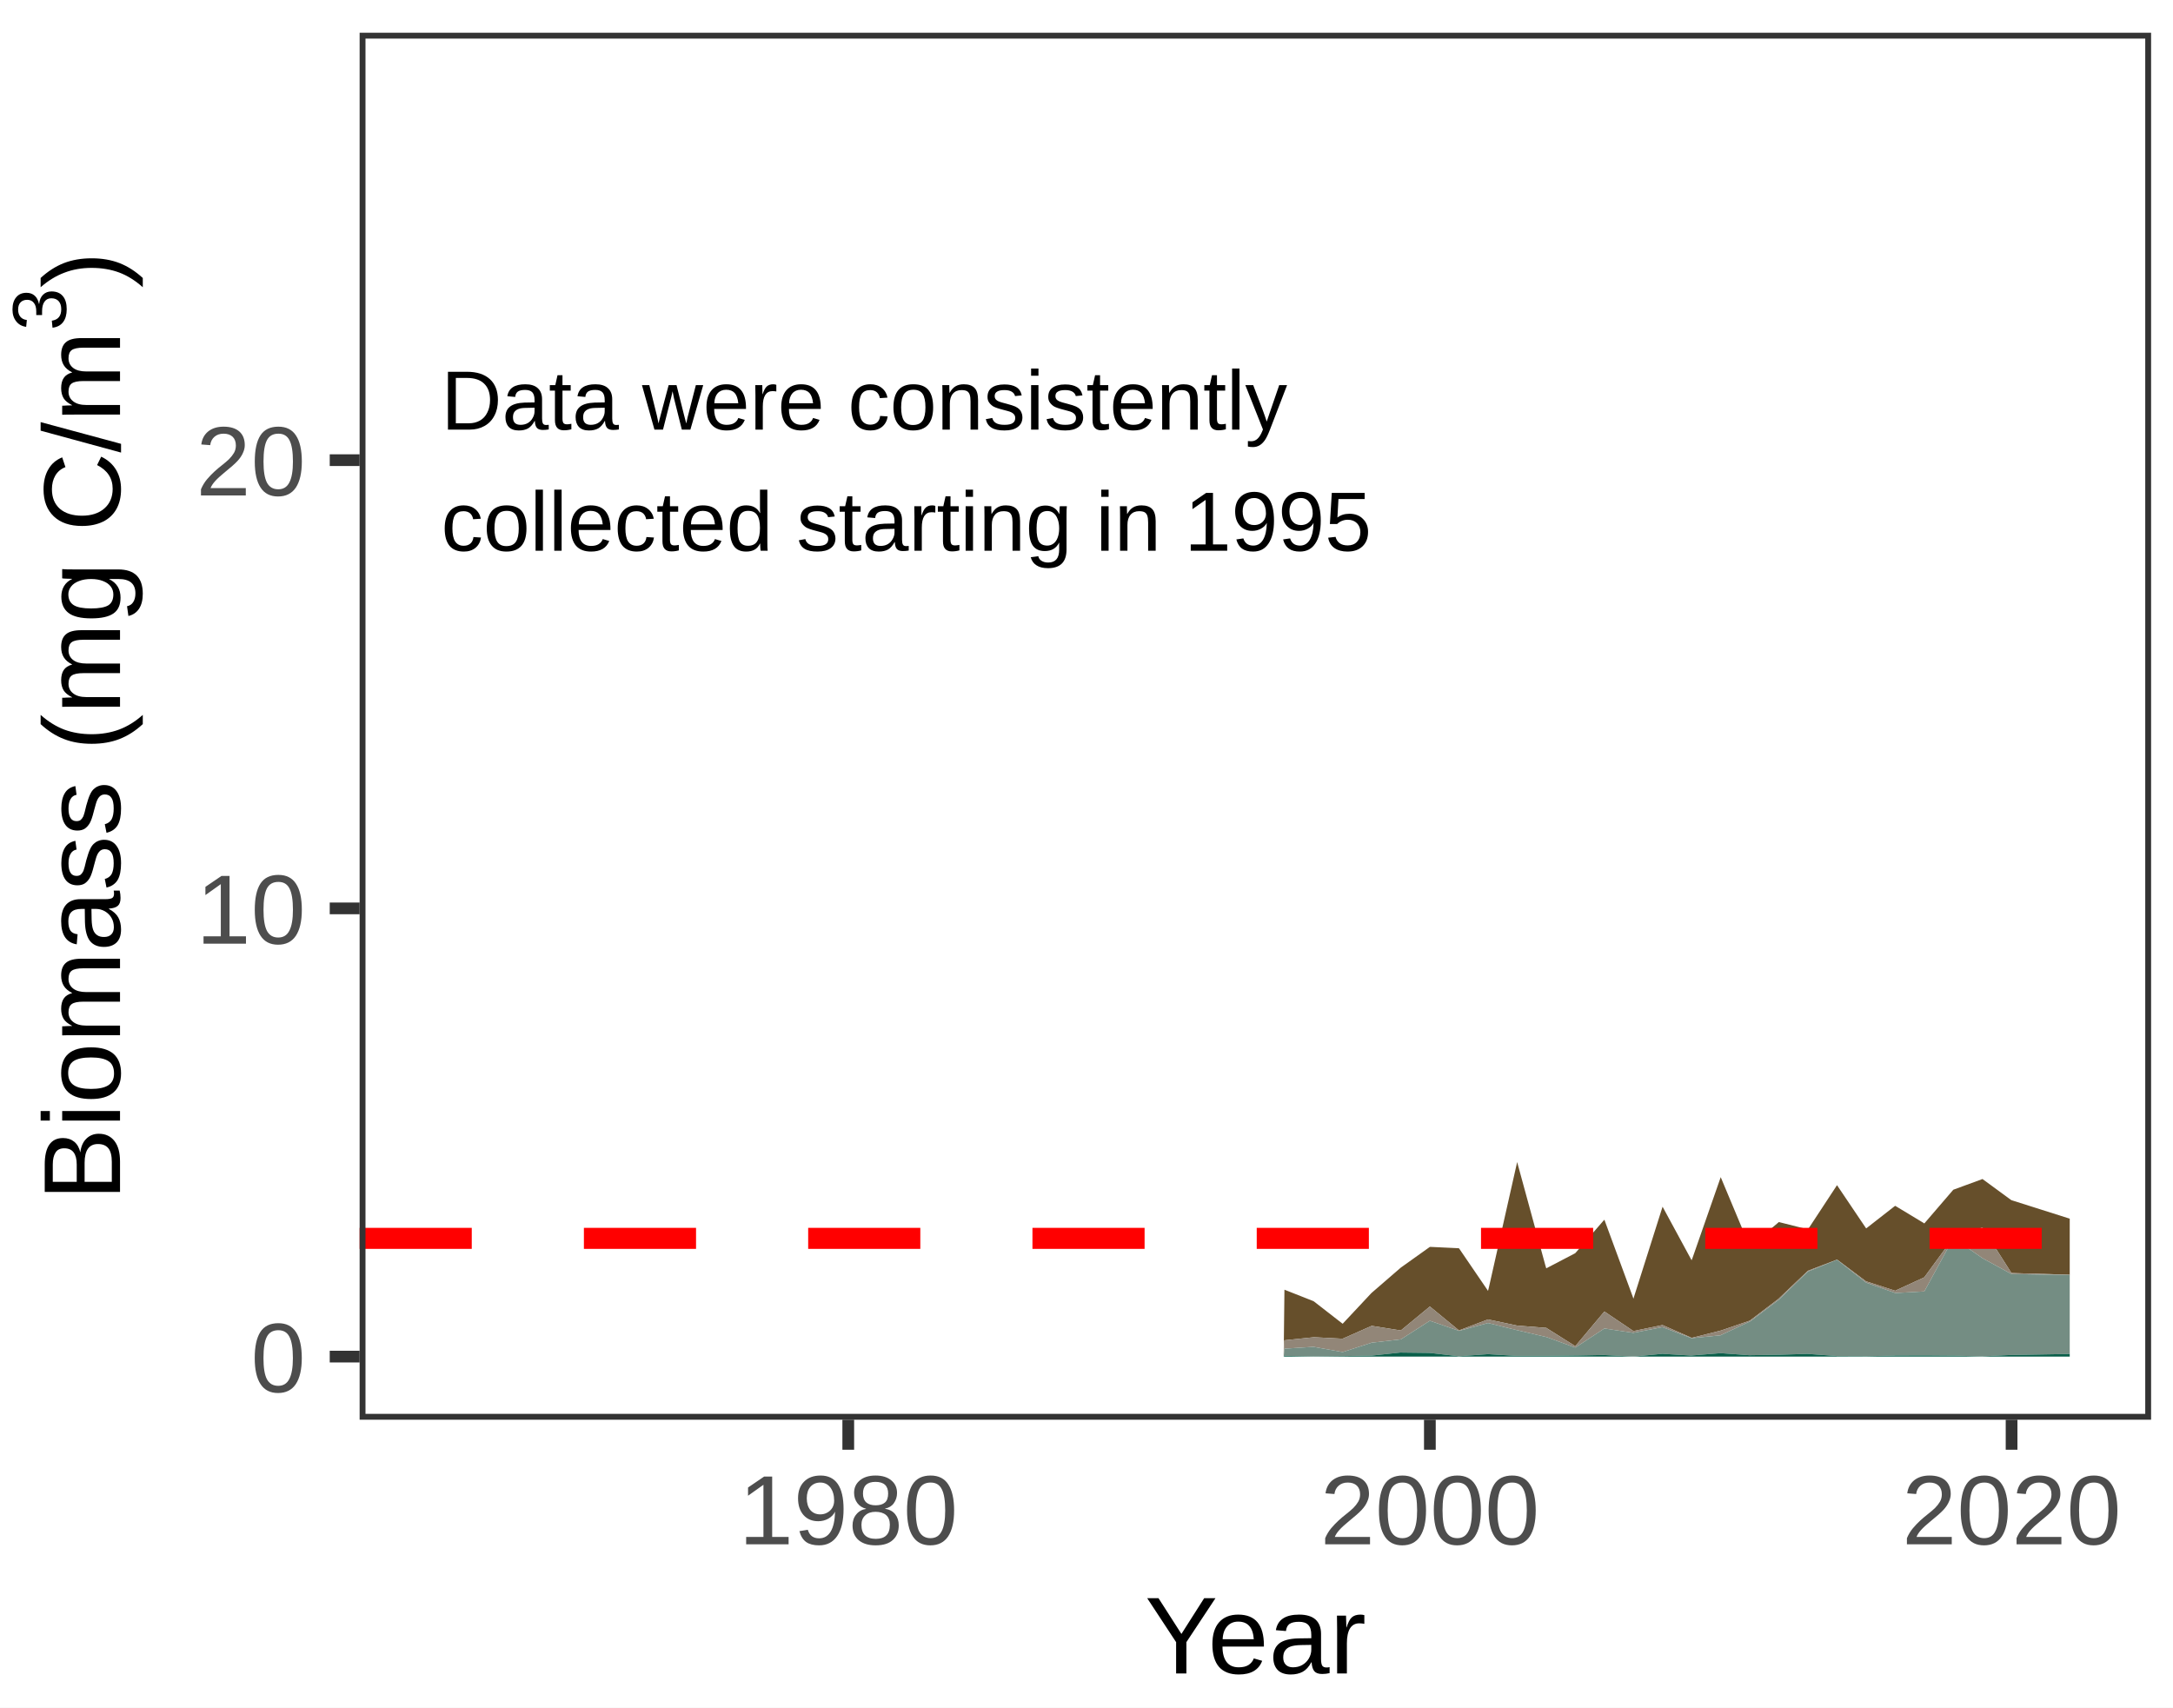
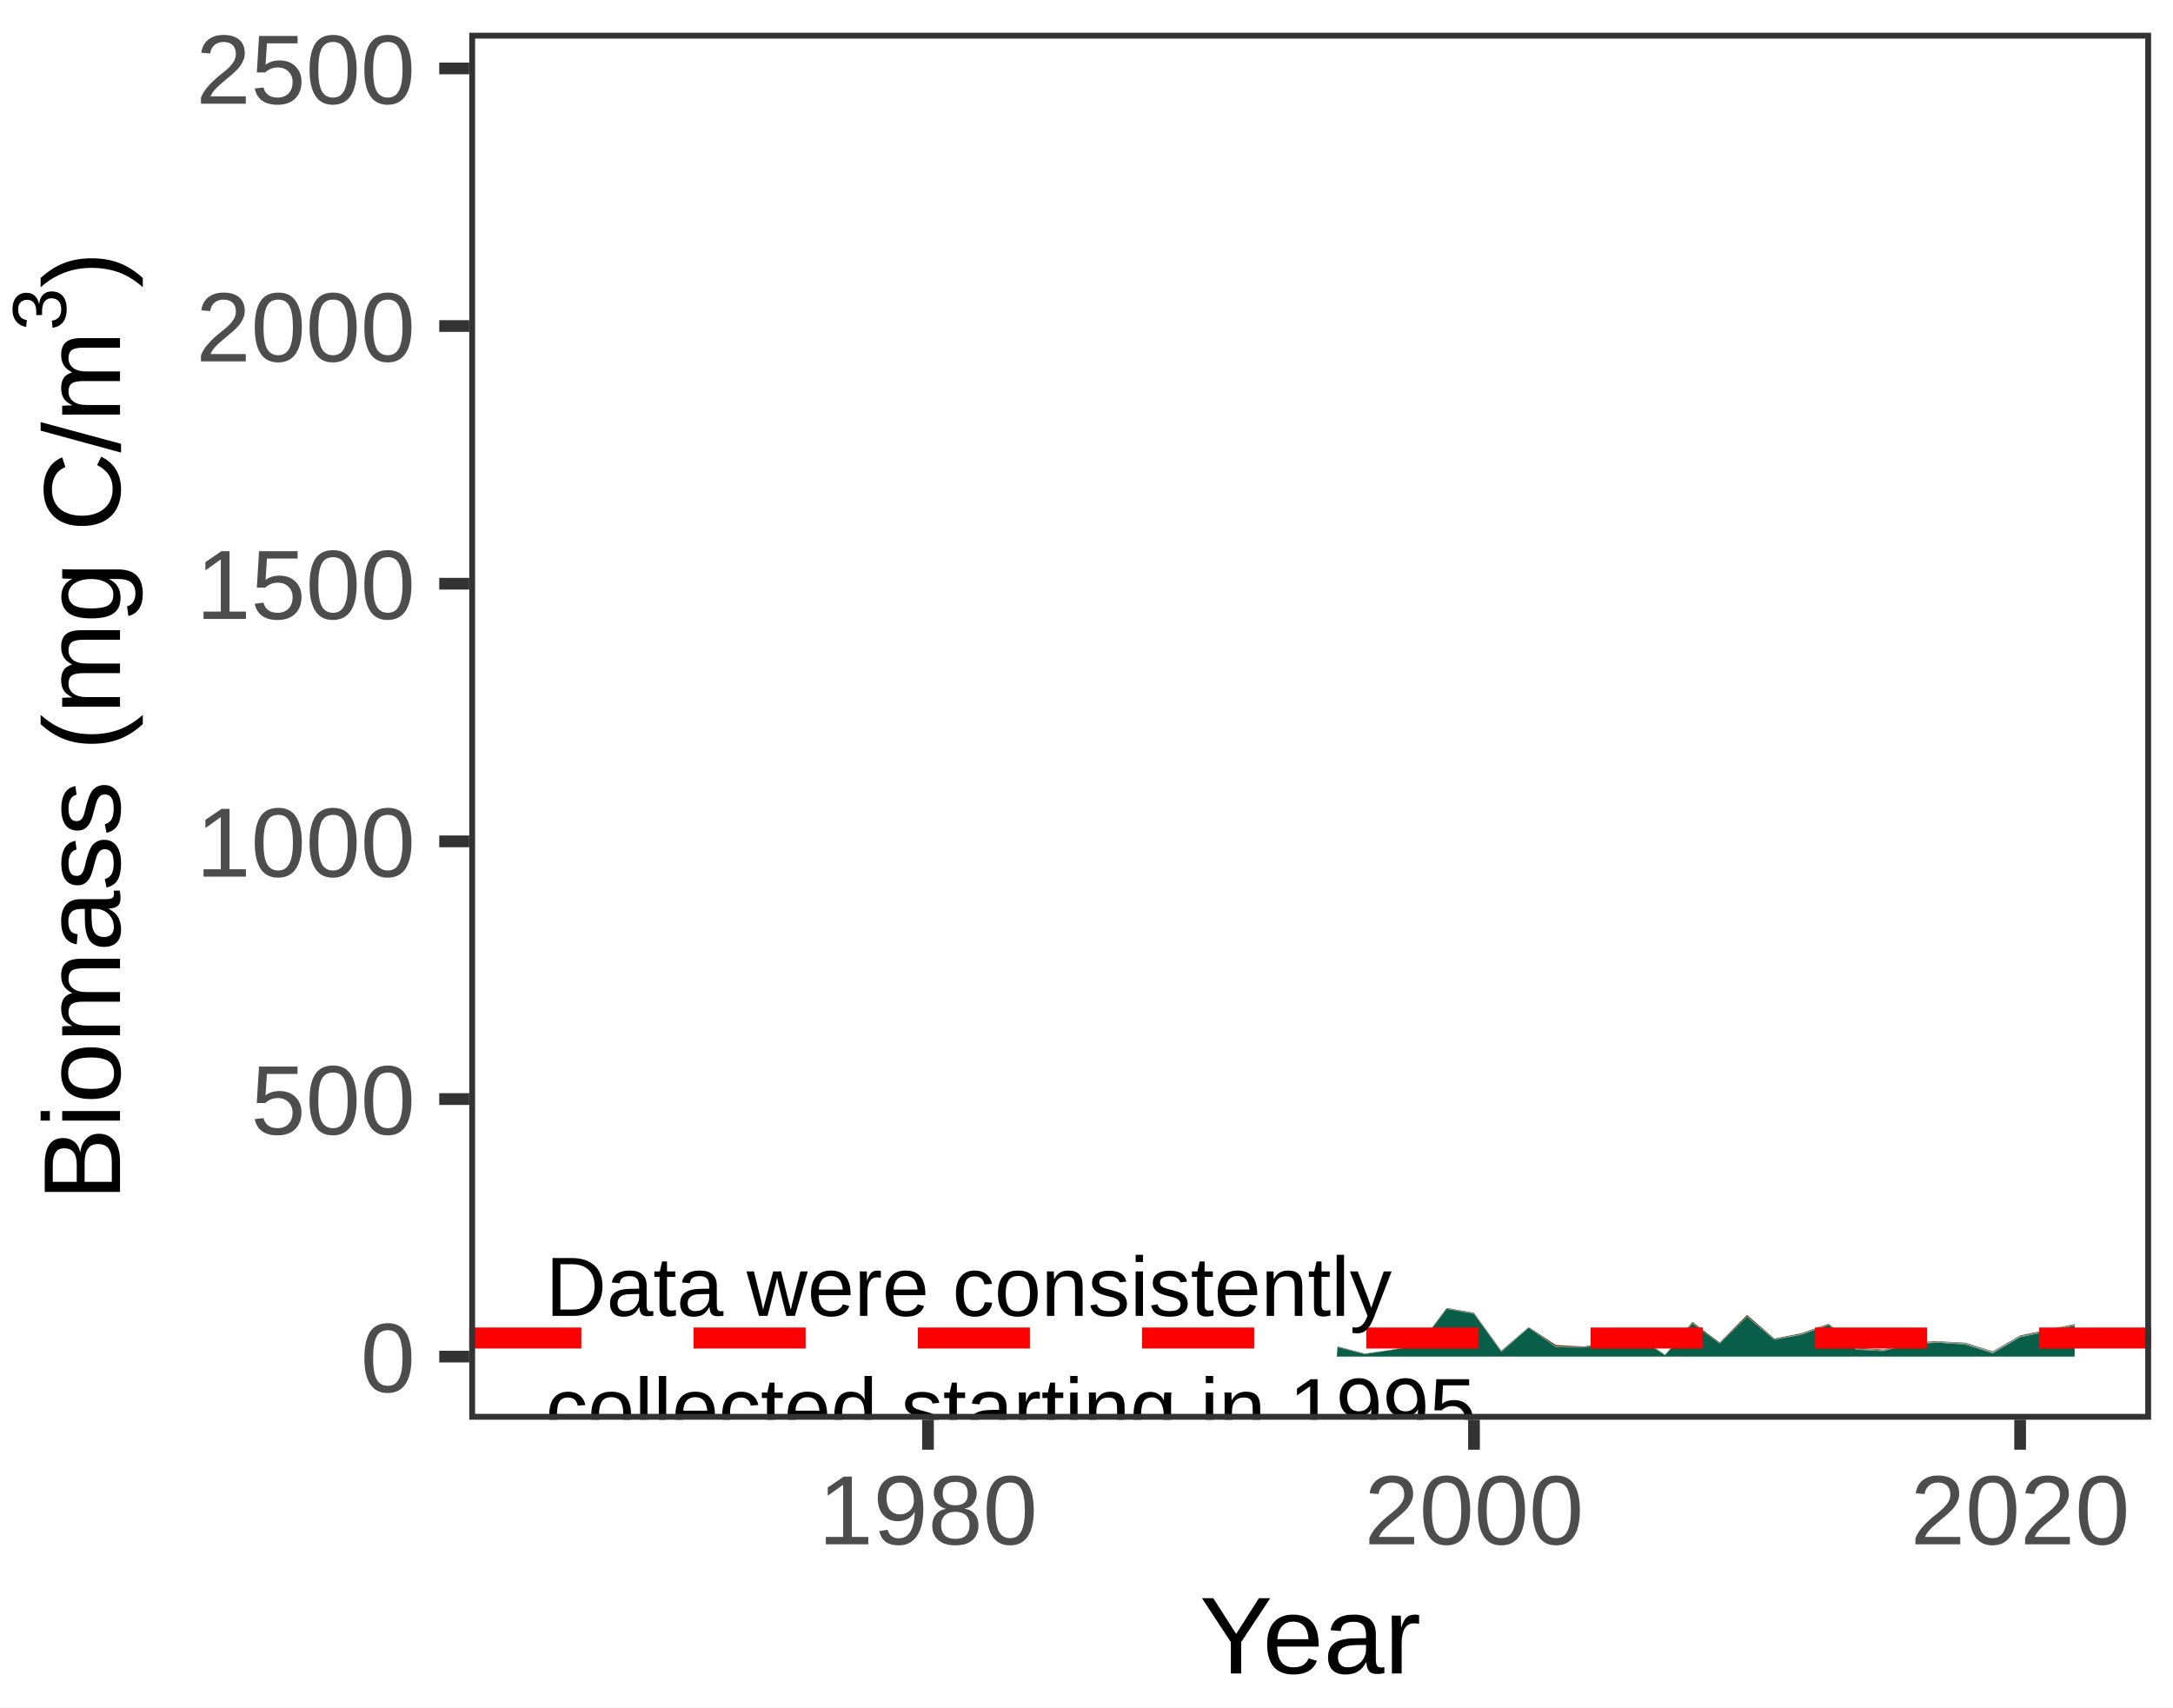
<svg xmlns="http://www.w3.org/2000/svg" class="svglite" width="198.43pt" height="155.91pt" viewBox="0 0 198.43 155.91">
  <defs>
    <style type="text/css">
    .svglite line, .svglite polyline, .svglite polygon, .svglite path, .svglite rect, .svglite circle {
      fill: none;
      stroke: #000000;
      stroke-linecap: round;
      stroke-linejoin: round;
      stroke-miterlimit: 10.00;
    }
    .svglite text {
      white-space: pre;
    }
  </style>
  </defs>
  <rect width="100%" height="100%" style="stroke: none; fill: #FFFFFF;" />
  <defs>
    <clipPath id="cpMC4wMHwxOTguNDN8MC4wMHwxNTUuOTE=">
      <rect x="0.00" y="0.00" width="198.43" height="155.91" />
    </clipPath>
  </defs>
  <g clip-path="url(#cpMC4wMHwxOTguNDN8MC4wMHwxNTUuOTE=)">
    <rect x="0.00" y="0.00" width="198.43" height="155.91" style="stroke-width: 1.07; stroke: #FFFFFF; fill: #FFFFFF;" />
  </g>
  <defs>
-     <clipPath id="cpMzIuODR8MTk2LjQzfDIuOTl8MTI5LjY0">
-       <rect x="32.84" y="2.99" width="163.59" height="126.65" />
+     <clipPath id="cpNDIuODV8MTk2LjQzfDIuOTl8MTI5LjY0">
+       <rect x="42.85" y="2.99" width="153.58" height="126.65" />
    </clipPath>
  </defs>
-   <g clip-path="url(#cpMzIuODR8MTk2LjQzfDIuOTl8MTI5LjY0)">
-     <rect x="32.84" y="2.99" width="163.59" height="126.65" style="stroke-width: 1.07; stroke: none; fill: #FFFFFF;" />
-     <polygon points="117.29,117.77 117.37,117.80 119.88,118.79 119.95,118.82 120.02,118.87 122.53,120.82 122.61,120.88 122.68,120.80 125.19,118.12 125.26,118.05 125.33,117.99 127.85,115.81 127.92,115.75 127.99,115.70 130.50,113.91 130.57,113.86 130.64,113.86 133.16,113.98 133.23,113.99 133.30,114.09 135.81,117.77 135.88,117.88 135.96,117.56 138.47,106.43 138.54,106.11 138.61,106.37 141.12,115.56 141.20,115.82 141.27,115.78 143.78,114.47 143.85,114.43 143.92,114.35 146.43,111.46 146.51,111.38 146.58,111.58 149.09,118.39 149.16,118.59 149.23,118.36 151.75,110.41 151.82,110.19 151.89,110.32 154.40,114.95 154.47,115.08 154.55,114.88 157.06,107.69 157.13,107.49 157.20,107.66 159.71,113.66 159.78,113.83 159.86,113.77 162.37,111.65 162.44,111.59 162.51,111.61 165.02,112.24 165.10,112.26 165.17,112.15 167.68,108.33 167.75,108.22 167.82,108.33 170.34,112.07 170.41,112.17 170.48,112.12 172.99,110.16 173.06,110.11 173.13,110.15 175.65,111.67 175.72,111.72 175.79,111.64 178.30,108.72 178.37,108.64 178.45,108.61 180.96,107.69 181.03,107.66 181.10,107.71 183.61,109.55 183.69,109.60 183.76,109.62 188.93,111.26 189.00,111.28 189.00,116.41 188.93,116.40 183.76,116.25 183.69,116.25 183.61,116.14 181.10,112.20 181.03,112.09 180.96,112.11 178.45,112.99 178.37,113.01 178.30,113.11 175.79,116.54 175.72,116.64 175.65,116.67 173.13,117.83 173.06,117.87 172.99,117.84 170.48,117.03 170.41,117.01 170.34,116.96 167.82,115.07 167.75,115.02 167.68,115.05 165.17,116.01 165.10,116.04 165.02,116.11 162.51,118.50 162.44,118.57 162.37,118.63 159.86,120.54 159.78,120.59 159.71,120.62 157.20,121.48 157.13,121.50 157.06,121.52 154.55,122.15 154.47,122.17 154.40,122.13 151.89,121.03 151.82,121.00 151.75,121.01 149.23,121.53 149.16,121.54 149.09,121.50 146.58,119.81 146.51,119.76 146.43,119.85 143.92,122.84 143.85,122.92 143.78,122.88 141.27,121.30 141.20,121.25 141.12,121.25 138.61,121.05 138.54,121.05 138.47,121.03 135.96,120.50 135.88,120.48 135.81,120.51 133.30,121.46 133.23,121.49 133.16,121.43 130.64,119.36 130.57,119.30 130.50,119.36 127.99,121.43 127.92,121.49 127.85,121.48 125.33,121.08 125.26,121.07 125.19,121.10 122.68,122.21 122.61,122.24 122.53,122.24 120.02,122.11 119.95,122.11 119.88,122.12 117.37,122.38 117.29,122.39 117.22,123.88 " style="stroke-width: 0.00; stroke: none; stroke-linecap: butt; fill: #664F2B;" />
-     <polyline points="117.29,117.77 117.37,117.80 119.88,118.79 119.95,118.82 120.02,118.87 122.53,120.82 122.61,120.88 122.68,120.80 125.19,118.12 125.26,118.05 125.33,117.99 127.85,115.81 127.92,115.75 127.99,115.70 130.50,113.91 130.57,113.86 130.64,113.86 133.16,113.98 133.23,113.99 133.30,114.09 135.81,117.77 135.88,117.88 135.96,117.56 138.47,106.43 138.54,106.11 138.61,106.37 141.12,115.56 141.20,115.82 141.27,115.78 143.78,114.47 143.85,114.43 143.92,114.35 146.43,111.46 146.51,111.38 146.58,111.58 149.09,118.39 149.16,118.59 149.23,118.36 151.75,110.41 151.82,110.19 151.89,110.32 154.40,114.95 154.47,115.08 154.55,114.88 157.06,107.69 157.13,107.49 157.20,107.66 159.71,113.66 159.78,113.83 159.86,113.77 162.37,111.65 162.44,111.59 162.51,111.61 165.02,112.24 165.10,112.26 165.17,112.15 167.68,108.33 167.75,108.22 167.82,108.33 170.34,112.07 170.41,112.17 170.48,112.12 172.99,110.16 173.06,110.11 173.13,110.15 175.65,111.67 175.72,111.72 175.79,111.64 178.30,108.72 178.37,108.64 178.45,108.61 180.96,107.69 181.03,107.66 181.10,107.71 183.61,109.55 183.69,109.60 183.76,109.62 188.93,111.26 189.00,111.28 " style="stroke-width: 1.07; stroke: none; stroke-linecap: butt;" />
-     <polygon points="117.29,122.39 117.37,122.38 119.88,122.12 119.95,122.11 120.02,122.11 122.53,122.24 122.61,122.24 122.68,122.21 125.19,121.10 125.26,121.07 125.33,121.08 127.85,121.48 127.92,121.49 127.99,121.43 130.50,119.36 130.57,119.30 130.64,119.36 133.16,121.43 133.23,121.49 133.30,121.46 135.81,120.51 135.88,120.48 135.96,120.50 138.47,121.03 138.54,121.05 138.61,121.05 141.12,121.25 141.20,121.25 141.27,121.30 143.78,122.88 143.85,122.92 143.92,122.84 146.43,119.85 146.51,119.76 146.58,119.81 149.09,121.50 149.16,121.54 149.23,121.53 151.75,121.01 151.82,121.00 151.89,121.03 154.40,122.13 154.47,122.17 154.55,122.15 157.06,121.52 157.13,121.50 157.20,121.48 159.71,120.62 159.78,120.59 159.86,120.54 162.37,118.63 162.44,118.57 162.51,118.50 165.02,116.11 165.10,116.04 165.17,116.01 167.68,115.05 167.75,115.02 167.82,115.07 170.34,116.96 170.41,117.01 170.48,117.03 172.99,117.84 173.06,117.87 173.13,117.83 175.65,116.67 175.72,116.64 175.79,116.54 178.30,113.11 178.37,113.01 178.45,112.99 180.96,112.11 181.03,112.09 181.10,112.20 183.61,116.14 183.69,116.25 183.76,116.25 188.93,116.40 189.00,116.41 189.00,116.42 188.93,116.42 183.76,116.34 183.69,116.34 183.61,116.30 181.10,114.93 181.03,114.89 180.96,114.84 178.45,113.10 178.37,113.06 178.30,113.19 175.79,117.80 175.72,117.93 175.65,117.93 173.13,118.07 173.06,118.07 172.99,118.04 170.48,117.15 170.41,117.12 170.34,117.07 167.82,115.09 167.75,115.03 167.68,115.06 165.17,116.08 165.10,116.11 165.02,116.18 162.51,118.61 162.44,118.68 162.37,118.73 159.86,120.63 159.78,120.68 159.71,120.71 157.20,121.89 157.13,121.93 157.06,121.94 154.55,122.19 154.47,122.20 154.40,122.17 151.89,121.22 151.82,121.19 151.75,121.20 149.23,121.69 149.16,121.71 149.09,121.70 146.58,121.32 146.51,121.31 146.43,121.36 143.92,123.01 143.85,123.05 143.78,123.03 141.27,122.11 141.20,122.09 141.12,122.07 138.61,121.48 138.54,121.46 138.47,121.45 135.96,120.83 135.88,120.81 135.81,120.83 133.30,121.51 133.23,121.53 133.16,121.50 130.64,120.63 130.57,120.61 130.50,120.65 127.99,122.26 127.92,122.30 127.85,122.31 125.33,122.60 125.26,122.60 125.19,122.63 122.68,123.44 122.61,123.46 122.53,123.45 120.02,123.00 119.95,122.98 119.88,122.99 117.37,123.15 117.29,123.16 117.22,123.88 " style="stroke-width: 0.00; stroke: none; stroke-linecap: butt; fill: #928678;" />
-     <polyline points="117.29,122.39 117.37,122.38 119.88,122.12 119.95,122.11 120.02,122.11 122.53,122.24 122.61,122.24 122.68,122.21 125.19,121.10 125.26,121.07 125.33,121.08 127.85,121.48 127.92,121.49 127.99,121.43 130.50,119.36 130.57,119.30 130.64,119.36 133.16,121.43 133.23,121.49 133.30,121.46 135.81,120.51 135.88,120.48 135.96,120.50 138.47,121.03 138.54,121.05 138.61,121.05 141.12,121.25 141.20,121.25 141.27,121.30 143.78,122.88 143.85,122.92 143.92,122.84 146.43,119.85 146.51,119.76 146.58,119.81 149.09,121.50 149.16,121.54 149.23,121.53 151.75,121.01 151.82,121.00 151.89,121.03 154.40,122.13 154.47,122.17 154.55,122.15 157.06,121.52 157.13,121.50 157.20,121.48 159.71,120.62 159.78,120.59 159.86,120.54 162.37,118.63 162.44,118.57 162.51,118.50 165.02,116.11 165.10,116.04 165.17,116.01 167.68,115.05 167.75,115.02 167.82,115.07 170.34,116.96 170.41,117.01 170.48,117.03 172.99,117.84 173.06,117.87 173.13,117.83 175.65,116.67 175.72,116.64 175.79,116.54 178.30,113.11 178.37,113.01 178.45,112.99 180.96,112.11 181.03,112.09 181.10,112.20 183.61,116.14 183.69,116.25 183.76,116.25 188.93,116.40 189.00,116.41 " style="stroke-width: 1.07; stroke: none; stroke-linecap: butt;" />
-     <polygon points="117.29,123.16 117.37,123.15 119.88,122.99 119.95,122.98 120.02,123.00 122.53,123.45 122.61,123.46 122.68,123.44 125.19,122.63 125.26,122.60 125.33,122.60 127.85,122.31 127.92,122.30 127.99,122.26 130.50,120.65 130.57,120.61 130.64,120.63 133.16,121.50 133.23,121.53 133.30,121.51 135.81,120.83 135.88,120.81 135.96,120.83 138.47,121.45 138.54,121.46 138.61,121.48 141.12,122.07 141.20,122.09 141.27,122.11 143.78,123.03 143.85,123.05 143.92,123.01 146.43,121.36 146.51,121.31 146.58,121.32 149.09,121.70 149.16,121.71 149.23,121.69 151.75,121.20 151.82,121.19 151.89,121.22 154.40,122.17 154.47,122.20 154.55,122.19 157.06,121.94 157.13,121.93 157.20,121.89 159.71,120.71 159.78,120.68 159.86,120.63 162.37,118.73 162.44,118.68 162.51,118.61 165.02,116.18 165.10,116.11 165.17,116.08 167.68,115.06 167.75,115.03 167.82,115.09 170.34,117.07 170.41,117.12 170.48,117.15 172.99,118.04 173.06,118.07 173.13,118.07 175.65,117.93 175.72,117.93 175.79,117.80 178.30,113.19 178.37,113.06 178.45,113.10 180.96,114.84 181.03,114.89 181.10,114.93 183.61,116.30 183.69,116.34 183.76,116.34 188.93,116.42 189.00,116.42 189.00,123.64 188.93,123.64 183.76,123.73 183.69,123.73 183.61,123.73 181.10,123.85 181.03,123.86 180.96,123.86 178.45,123.79 178.37,123.79 178.30,123.79 175.79,123.77 175.72,123.77 175.65,123.77 173.13,123.78 173.06,123.78 172.99,123.79 170.48,123.84 170.41,123.84 170.34,123.84 167.82,123.83 167.75,123.83 167.68,123.82 165.17,123.64 165.10,123.63 165.02,123.63 162.51,123.71 162.44,123.71 162.37,123.71 159.86,123.75 159.78,123.75 159.71,123.75 157.20,123.57 157.13,123.57 157.06,123.57 154.55,123.77 154.47,123.78 154.40,123.78 151.89,123.63 151.82,123.62 151.75,123.63 149.23,123.87 149.16,123.87 149.09,123.87 146.58,123.74 146.51,123.73 146.43,123.73 143.92,123.78 143.85,123.78 143.78,123.78 141.27,123.81 141.20,123.81 141.12,123.81 138.61,123.81 138.54,123.81 138.47,123.81 135.96,123.66 135.88,123.65 135.81,123.66 133.30,123.84 133.23,123.85 133.16,123.84 130.64,123.55 130.57,123.55 130.50,123.54 127.99,123.51 127.92,123.51 127.85,123.51 125.33,123.78 125.26,123.79 125.19,123.79 122.68,123.83 122.61,123.83 122.53,123.83 120.02,123.86 119.95,123.86 119.88,123.86 117.37,123.81 117.29,123.81 117.22,123.88 " style="stroke-width: 0.00; stroke: none; stroke-linecap: butt; fill: #748D83;" />
-     <polyline points="117.29,123.16 117.37,123.15 119.88,122.99 119.95,122.98 120.02,123.00 122.53,123.45 122.61,123.46 122.68,123.44 125.19,122.63 125.26,122.60 125.33,122.60 127.85,122.31 127.92,122.30 127.99,122.26 130.50,120.65 130.57,120.61 130.64,120.63 133.16,121.50 133.23,121.53 133.30,121.51 135.81,120.83 135.88,120.81 135.96,120.83 138.47,121.45 138.54,121.46 138.61,121.48 141.12,122.07 141.20,122.09 141.27,122.11 143.78,123.03 143.85,123.05 143.92,123.01 146.43,121.36 146.51,121.31 146.58,121.32 149.09,121.70 149.16,121.71 149.23,121.69 151.75,121.20 151.82,121.19 151.89,121.22 154.40,122.17 154.47,122.20 154.55,122.19 157.06,121.94 157.13,121.93 157.20,121.89 159.71,120.71 159.78,120.68 159.86,120.63 162.37,118.73 162.44,118.68 162.51,118.61 165.02,116.18 165.10,116.11 165.17,116.08 167.68,115.06 167.75,115.03 167.82,115.09 170.34,117.07 170.41,117.12 170.48,117.15 172.99,118.04 173.06,118.07 173.13,118.07 175.65,117.93 175.72,117.93 175.79,117.80 178.30,113.19 178.37,113.06 178.45,113.10 180.96,114.84 181.03,114.89 181.10,114.93 183.61,116.30 183.69,116.34 183.76,116.34 188.93,116.42 189.00,116.42 " style="stroke-width: 1.07; stroke: none; stroke-linecap: butt;" />
-     <polygon points="117.29,123.81 117.37,123.81 119.88,123.86 119.95,123.86 120.02,123.86 122.53,123.83 122.61,123.83 122.68,123.83 125.19,123.79 125.26,123.79 125.33,123.78 127.85,123.51 127.92,123.51 127.99,123.51 130.50,123.54 130.57,123.55 130.64,123.55 133.16,123.84 133.23,123.85 133.30,123.84 135.81,123.66 135.88,123.65 135.96,123.66 138.47,123.81 138.54,123.81 138.61,123.81 141.12,123.81 141.20,123.81 141.27,123.81 143.78,123.78 143.85,123.78 143.92,123.78 146.43,123.73 146.51,123.73 146.58,123.74 149.09,123.87 149.16,123.87 149.23,123.87 151.75,123.63 151.82,123.62 151.89,123.63 154.40,123.78 154.47,123.78 154.55,123.77 157.06,123.57 157.13,123.57 157.20,123.57 159.71,123.75 159.78,123.75 159.86,123.75 162.37,123.71 162.44,123.71 162.51,123.71 165.02,123.63 165.10,123.63 165.17,123.64 167.68,123.82 167.75,123.83 167.82,123.83 170.34,123.84 170.41,123.84 170.48,123.84 172.99,123.79 173.06,123.78 173.13,123.78 175.65,123.77 175.72,123.77 175.79,123.77 178.30,123.79 178.37,123.79 178.45,123.79 180.96,123.86 181.03,123.86 181.10,123.85 183.61,123.73 183.69,123.73 183.76,123.73 188.93,123.64 189.00,123.64 189.00,123.88 188.93,123.88 183.76,123.88 183.69,123.88 183.61,123.88 181.10,123.88 181.03,123.88 180.96,123.88 178.45,123.88 178.37,123.88 178.30,123.88 175.79,123.88 175.72,123.88 175.65,123.88 173.13,123.88 173.06,123.88 172.99,123.88 170.48,123.88 170.41,123.88 170.34,123.88 167.82,123.88 167.75,123.88 167.68,123.88 165.17,123.88 165.10,123.88 165.02,123.88 162.51,123.88 162.44,123.88 162.37,123.88 159.86,123.88 159.78,123.88 159.71,123.88 157.20,123.88 157.13,123.88 157.06,123.88 154.55,123.88 154.47,123.88 154.40,123.88 151.89,123.88 151.82,123.88 151.75,123.88 149.23,123.88 149.16,123.88 149.09,123.88 146.58,123.88 146.51,123.88 146.43,123.88 143.92,123.88 143.85,123.88 143.78,123.88 141.27,123.88 141.20,123.88 141.12,123.88 138.61,123.88 138.54,123.88 138.47,123.88 135.96,123.88 135.88,123.88 135.81,123.88 133.30,123.88 133.23,123.88 133.16,123.88 130.64,123.88 130.57,123.88 130.50,123.88 127.99,123.88 127.92,123.88 127.85,123.88 125.33,123.88 125.26,123.88 125.19,123.88 122.68,123.88 122.61,123.88 122.53,123.88 120.02,123.88 119.95,123.88 119.88,123.88 117.37,123.88 117.29,123.88 117.22,123.88 " style="stroke-width: 0.00; stroke: none; stroke-linecap: butt; fill: #095E49;" />
-     <polyline points="117.29,123.81 117.37,123.81 119.88,123.86 119.95,123.86 120.02,123.86 122.53,123.83 122.61,123.83 122.68,123.83 125.19,123.79 125.26,123.79 125.33,123.78 127.85,123.51 127.92,123.51 127.99,123.51 130.50,123.54 130.57,123.55 130.64,123.55 133.16,123.84 133.23,123.85 133.30,123.84 135.81,123.66 135.88,123.65 135.96,123.66 138.47,123.81 138.54,123.81 138.61,123.81 141.12,123.81 141.20,123.81 141.27,123.81 143.78,123.78 143.85,123.78 143.92,123.78 146.43,123.73 146.51,123.73 146.58,123.74 149.09,123.87 149.16,123.87 149.23,123.87 151.75,123.63 151.82,123.62 151.89,123.63 154.40,123.78 154.47,123.78 154.55,123.77 157.06,123.57 157.13,123.57 157.20,123.57 159.71,123.75 159.78,123.75 159.86,123.75 162.37,123.71 162.44,123.71 162.51,123.71 165.02,123.63 165.10,123.63 165.17,123.64 167.68,123.82 167.75,123.83 167.82,123.83 170.34,123.84 170.41,123.84 170.48,123.84 172.99,123.79 173.06,123.78 173.13,123.78 175.65,123.77 175.72,123.77 175.79,123.77 178.30,123.79 178.37,123.79 178.45,123.79 180.96,123.86 181.03,123.86 181.10,123.85 183.61,123.73 183.69,123.73 183.76,123.73 188.93,123.64 189.00,123.64 " style="stroke-width: 1.07; stroke: none; stroke-linecap: butt;" />
-     <line x1="32.84" y1="113.08" x2="196.43" y2="113.08" style="stroke-width: 1.92; stroke: #FF0000; stroke-dasharray: 10.24,10.24; stroke-linecap: butt;" />
-     <text x="40.28" y="39.23" style="font-size: 7.68px; font-family: &quot;Arial&quot;;" textLength="79.35px" lengthAdjust="spacingAndGlyphs">Data were consistently </text>
-     <text x="40.28" y="50.29" style="font-size: 7.68px; font-family: &quot;Arial&quot;;" textLength="87.05px" lengthAdjust="spacingAndGlyphs"> collected starting in 1995</text>
-     <rect x="32.84" y="2.99" width="163.59" height="126.65" style="stroke-width: 1.07; stroke: #333333;" />
+   <g clip-path="url(#cpNDIuODV8MTk2LjQzfDIuOTl8MTI5LjY0)">
+     <rect x="42.85" y="2.99" width="153.58" height="126.65" style="stroke-width: 1.07; stroke: none; fill: #FFFFFF;" />
+     <polygon points="122.14,122.94 122.20,122.96 124.56,123.58 124.63,123.60 124.70,123.59 127.05,123.25 127.12,123.24 127.19,123.22 129.55,122.77 129.62,122.76 129.68,122.67 132.04,119.52 132.11,119.44 132.18,119.45 134.53,119.86 134.60,119.88 134.67,119.97 137.03,123.25 137.09,123.34 137.16,123.28 139.52,121.24 139.59,121.18 139.66,121.22 142.01,122.77 142.08,122.82 142.15,122.82 144.51,122.95 144.57,122.96 144.64,122.95 147.00,122.56 147.07,122.55 147.14,122.53 149.49,122.00 149.56,121.99 149.63,122.03 151.99,123.66 152.05,123.70 152.12,123.62 154.48,120.79 154.55,120.71 154.61,120.76 156.97,122.54 157.04,122.59 157.11,122.52 159.47,120.13 159.53,120.06 159.60,120.12 161.96,122.17 162.03,122.23 162.09,122.22 164.45,121.75 164.52,121.74 164.59,121.71 166.95,120.88 167.01,120.86 167.08,120.92 169.44,123.01 169.51,123.07 169.57,123.07 171.93,123.23 172.00,123.24 172.07,123.22 174.43,122.60 174.49,122.58 174.56,122.58 176.92,122.47 176.99,122.47 177.05,122.48 179.41,122.61 179.48,122.61 179.55,122.63 181.90,123.37 181.97,123.39 182.04,123.35 184.40,121.99 184.47,121.95 184.53,121.93 189.38,120.92 189.45,120.90 189.45,120.96 189.38,120.98 184.53,122.01 184.47,122.02 184.40,122.06 182.04,123.40 181.97,123.44 181.90,123.42 179.55,122.68 179.48,122.66 179.41,122.66 177.05,122.53 176.99,122.53 176.92,122.53 174.56,122.67 174.49,122.67 174.43,122.69 172.07,123.27 172.00,123.29 171.93,123.29 169.57,123.15 169.51,123.15 169.44,123.09 167.08,120.96 167.01,120.90 166.95,120.93 164.59,121.79 164.52,121.82 164.45,121.83 162.09,122.29 162.03,122.31 161.96,122.25 159.60,120.28 159.53,120.22 159.47,120.29 157.11,122.60 157.04,122.67 156.97,122.62 154.61,120.88 154.55,120.83 154.48,120.91 152.12,123.66 152.05,123.74 151.99,123.69 149.63,122.13 149.56,122.08 149.49,122.10 147.14,122.63 147.07,122.64 147.00,122.65 144.64,123.01 144.57,123.02 144.51,123.02 142.15,122.99 142.08,122.99 142.01,122.94 139.66,121.26 139.59,121.21 139.52,121.27 137.16,123.37 137.09,123.43 137.03,123.33 134.67,120.03 134.60,119.94 134.53,119.93 132.18,119.51 132.11,119.50 132.04,119.59 129.68,122.70 129.62,122.79 129.55,122.80 127.19,123.24 127.12,123.25 127.05,123.26 124.70,123.62 124.63,123.63 124.56,123.62 122.20,123.01 122.14,123.00 122.07,123.88 " style="stroke-width: 0.00; stroke: none; stroke-linecap: butt; fill: #664F2B;" />
+     <polyline points="122.14,122.94 122.20,122.96 124.56,123.58 124.63,123.60 124.70,123.59 127.05,123.25 127.12,123.24 127.19,123.22 129.55,122.77 129.62,122.76 129.68,122.67 132.04,119.52 132.11,119.44 132.18,119.45 134.53,119.86 134.60,119.88 134.67,119.97 137.03,123.25 137.09,123.34 137.16,123.28 139.52,121.24 139.59,121.18 139.66,121.22 142.01,122.77 142.08,122.82 142.15,122.82 144.51,122.95 144.57,122.96 144.64,122.95 147.00,122.56 147.07,122.55 147.14,122.53 149.49,122.00 149.56,121.99 149.63,122.03 151.99,123.66 152.05,123.70 152.12,123.62 154.48,120.79 154.55,120.71 154.61,120.76 156.97,122.54 157.04,122.59 157.11,122.52 159.47,120.13 159.53,120.06 159.60,120.12 161.96,122.17 162.03,122.23 162.09,122.22 164.45,121.75 164.52,121.74 164.59,121.71 166.95,120.88 167.01,120.86 167.08,120.92 169.44,123.01 169.51,123.07 169.57,123.07 171.93,123.23 172.00,123.24 172.07,123.22 174.43,122.60 174.49,122.58 174.56,122.58 176.92,122.47 176.99,122.47 177.05,122.48 179.41,122.61 179.48,122.61 179.55,122.63 181.90,123.37 181.97,123.39 182.04,123.35 184.40,121.99 184.47,121.95 184.53,121.93 189.38,120.92 189.45,120.90 " style="stroke-width: 1.07; stroke: none; stroke-linecap: butt;" />
+     <polygon points="122.14,123.00 122.20,123.01 124.56,123.62 124.63,123.63 124.70,123.62 127.05,123.26 127.12,123.25 127.19,123.24 129.55,122.80 129.62,122.79 129.68,122.70 132.04,119.59 132.11,119.50 132.18,119.51 134.53,119.93 134.60,119.94 134.67,120.03 137.03,123.33 137.09,123.43 137.16,123.37 139.52,121.27 139.59,121.21 139.66,121.26 142.01,122.94 142.08,122.99 142.15,122.99 144.51,123.02 144.57,123.02 144.64,123.01 147.00,122.65 147.07,122.64 147.14,122.63 149.49,122.10 149.56,122.08 149.63,122.13 151.99,123.69 152.05,123.74 152.12,123.66 154.48,120.91 154.55,120.83 154.61,120.88 156.97,122.62 157.04,122.67 157.11,122.60 159.47,120.29 159.53,120.22 159.60,120.28 161.96,122.25 162.03,122.31 162.09,122.29 164.45,121.83 164.52,121.82 164.59,121.79 166.95,120.93 167.01,120.90 167.08,120.96 169.44,123.09 169.51,123.15 169.57,123.15 171.93,123.29 172.00,123.29 172.07,123.27 174.43,122.69 174.49,122.67 174.56,122.67 176.92,122.53 176.99,122.53 177.05,122.53 179.41,122.66 179.48,122.66 179.55,122.68 181.90,123.42 181.97,123.44 182.04,123.40 184.40,122.06 184.47,122.02 184.53,122.01 189.38,120.98 189.45,120.96 189.45,120.96 189.38,120.98 184.53,122.01 184.47,122.03 184.40,122.07 182.04,123.44 181.97,123.47 181.90,123.45 179.55,122.68 179.48,122.66 179.41,122.66 177.05,122.55 176.99,122.54 176.92,122.55 174.56,122.67 174.49,122.67 174.43,122.69 172.07,123.28 172.00,123.29 171.93,123.29 169.57,123.15 169.51,123.15 169.44,123.09 167.08,120.96 167.01,120.90 166.95,120.93 164.59,121.79 164.52,121.82 164.45,121.83 162.09,122.30 162.03,122.31 161.96,122.25 159.60,120.29 159.53,120.23 159.47,120.30 157.11,122.60 157.04,122.67 156.97,122.62 154.61,120.88 154.55,120.84 154.48,120.91 152.12,123.66 152.05,123.74 151.99,123.69 149.63,122.15 149.56,122.10 149.49,122.12 147.14,122.63 147.07,122.64 147.00,122.65 144.64,123.02 144.57,123.03 144.51,123.03 142.15,123.00 142.08,123.00 142.01,122.95 139.66,121.26 139.59,121.21 139.52,121.27 137.16,123.37 137.09,123.43 137.03,123.33 134.67,120.05 134.60,119.95 134.53,119.94 132.18,119.52 132.11,119.51 132.04,119.60 129.68,122.72 129.62,122.81 129.55,122.82 127.19,123.25 127.12,123.27 127.05,123.28 124.70,123.63 124.63,123.64 124.56,123.63 122.20,123.02 122.14,123.01 122.07,123.88 " style="stroke-width: 0.00; stroke: none; stroke-linecap: butt; fill: #928678;" />
+     <polyline points="122.14,123.00 122.20,123.01 124.56,123.62 124.63,123.63 124.70,123.62 127.05,123.26 127.12,123.25 127.19,123.24 129.55,122.80 129.62,122.79 129.68,122.70 132.04,119.59 132.11,119.50 132.18,119.51 134.53,119.93 134.60,119.94 134.67,120.03 137.03,123.33 137.09,123.43 137.16,123.37 139.52,121.27 139.59,121.21 139.66,121.26 142.01,122.94 142.08,122.99 142.15,122.99 144.51,123.02 144.57,123.02 144.64,123.01 147.00,122.65 147.07,122.64 147.14,122.63 149.49,122.10 149.56,122.08 149.63,122.13 151.99,123.69 152.05,123.74 152.12,123.66 154.48,120.91 154.55,120.83 154.61,120.88 156.97,122.62 157.04,122.67 157.11,122.60 159.47,120.29 159.53,120.22 159.60,120.28 161.96,122.25 162.03,122.31 162.09,122.29 164.45,121.83 164.52,121.82 164.59,121.79 166.95,120.93 167.01,120.90 167.08,120.96 169.44,123.09 169.51,123.15 169.57,123.15 171.93,123.29 172.00,123.29 172.07,123.27 174.43,122.69 174.49,122.67 174.56,122.67 176.92,122.53 176.99,122.53 177.05,122.53 179.41,122.66 179.48,122.66 179.55,122.68 181.90,123.42 181.97,123.44 182.04,123.40 184.40,122.06 184.47,122.02 184.53,122.01 189.38,120.98 189.45,120.96 " style="stroke-width: 1.07; stroke: none; stroke-linecap: butt;" />
+     <polygon points="122.14,123.01 122.20,123.02 124.56,123.63 124.63,123.64 124.70,123.63 127.05,123.28 127.12,123.27 127.19,123.25 129.55,122.82 129.62,122.81 129.68,122.72 132.04,119.60 132.11,119.51 132.18,119.52 134.53,119.94 134.60,119.95 134.67,120.05 137.03,123.33 137.09,123.43 137.16,123.37 139.52,121.27 139.59,121.21 139.66,121.26 142.01,122.95 142.08,123.00 142.15,123.00 144.51,123.03 144.57,123.03 144.64,123.02 147.00,122.65 147.07,122.64 147.14,122.63 149.49,122.12 149.56,122.10 149.63,122.15 151.99,123.69 152.05,123.74 152.12,123.66 154.48,120.91 154.55,120.84 154.61,120.88 156.97,122.62 157.04,122.67 157.11,122.60 159.47,120.30 159.53,120.23 159.60,120.29 161.96,122.25 162.03,122.31 162.09,122.30 164.45,121.83 164.52,121.82 164.59,121.79 166.95,120.93 167.01,120.90 167.08,120.96 169.44,123.09 169.51,123.15 169.57,123.15 171.93,123.29 172.00,123.29 172.07,123.28 174.43,122.69 174.49,122.67 174.56,122.67 176.92,122.55 176.99,122.54 177.05,122.55 179.41,122.66 179.48,122.66 179.55,122.68 181.90,123.45 181.97,123.47 182.04,123.44 184.40,122.07 184.47,122.03 184.53,122.01 189.38,120.98 189.45,120.96 189.45,121.04 189.38,121.06 184.53,122.10 184.47,122.11 184.40,122.15 182.04,123.54 181.97,123.58 181.90,123.56 179.55,122.81 179.48,122.79 179.41,122.78 177.05,122.61 176.99,122.61 176.92,122.61 174.56,122.74 174.49,122.74 174.43,122.76 172.07,123.35 172.00,123.37 171.93,123.37 169.57,123.25 169.51,123.25 169.44,123.19 167.08,121.05 167.01,120.99 166.95,121.01 164.59,121.85 164.52,121.88 164.45,121.89 162.09,122.33 162.03,122.34 161.96,122.29 159.60,120.31 159.53,120.25 159.47,120.31 157.11,122.62 157.04,122.69 156.97,122.64 154.61,120.91 154.55,120.86 154.48,120.94 152.12,123.68 152.05,123.76 151.99,123.72 149.63,122.17 149.56,122.13 149.49,122.14 147.14,122.64 147.07,122.65 147.00,122.66 144.64,123.04 144.57,123.05 144.51,123.05 142.15,123.02 142.08,123.02 142.01,122.97 139.66,121.29 139.59,121.25 139.52,121.31 137.16,123.40 137.09,123.45 137.03,123.36 134.67,120.08 134.60,119.99 134.53,119.97 132.18,119.54 132.11,119.52 132.04,119.61 129.68,122.73 129.62,122.82 129.55,122.83 127.19,123.26 127.12,123.27 127.05,123.28 124.70,123.64 124.63,123.65 124.56,123.64 122.20,123.03 122.14,123.01 122.07,123.88 " style="stroke-width: 0.00; stroke: none; stroke-linecap: butt; fill: #748D83;" />
+     <polyline points="122.14,123.01 122.20,123.02 124.56,123.63 124.63,123.64 124.70,123.63 127.05,123.28 127.12,123.27 127.19,123.25 129.55,122.82 129.62,122.81 129.68,122.72 132.04,119.60 132.11,119.51 132.18,119.52 134.53,119.94 134.60,119.95 134.67,120.05 137.03,123.33 137.09,123.43 137.16,123.37 139.52,121.27 139.59,121.21 139.66,121.26 142.01,122.95 142.08,123.00 142.15,123.00 144.51,123.03 144.57,123.03 144.64,123.02 147.00,122.65 147.07,122.64 147.14,122.63 149.49,122.12 149.56,122.10 149.63,122.15 151.99,123.69 152.05,123.74 152.12,123.66 154.48,120.91 154.55,120.84 154.61,120.88 156.97,122.62 157.04,122.67 157.11,122.60 159.47,120.30 159.53,120.23 159.60,120.29 161.96,122.25 162.03,122.31 162.09,122.30 164.45,121.83 164.52,121.82 164.59,121.79 166.95,120.93 167.01,120.90 167.08,120.96 169.44,123.09 169.51,123.15 169.57,123.15 171.93,123.29 172.00,123.29 172.07,123.28 174.43,122.69 174.49,122.67 174.56,122.67 176.92,122.55 176.99,122.54 177.05,122.55 179.41,122.66 179.48,122.66 179.55,122.68 181.90,123.45 181.97,123.47 182.04,123.44 184.40,122.07 184.47,122.03 184.53,122.01 189.38,120.98 189.45,120.96 " style="stroke-width: 1.07; stroke: none; stroke-linecap: butt;" />
+     <polygon points="122.14,123.01 122.20,123.03 124.56,123.64 124.63,123.65 124.70,123.64 127.05,123.28 127.12,123.27 127.19,123.26 129.55,122.83 129.62,122.82 129.68,122.73 132.04,119.61 132.11,119.52 132.18,119.54 134.53,119.97 134.60,119.99 134.67,120.08 137.03,123.36 137.09,123.45 137.16,123.40 139.52,121.31 139.59,121.25 139.66,121.29 142.01,122.97 142.08,123.02 142.15,123.02 144.51,123.05 144.57,123.05 144.64,123.04 147.00,122.66 147.07,122.65 147.14,122.64 149.49,122.14 149.56,122.13 149.63,122.17 151.99,123.72 152.05,123.76 152.12,123.68 154.48,120.94 154.55,120.86 154.61,120.91 156.97,122.64 157.04,122.69 157.11,122.62 159.47,120.31 159.53,120.25 159.60,120.31 161.96,122.29 162.03,122.34 162.09,122.33 164.45,121.89 164.52,121.88 164.59,121.85 166.95,121.01 167.01,120.99 167.08,121.05 169.44,123.19 169.51,123.25 169.57,123.25 171.93,123.37 172.00,123.37 172.07,123.35 174.43,122.76 174.49,122.74 174.56,122.74 176.92,122.61 176.99,122.61 177.05,122.61 179.41,122.78 179.48,122.79 179.55,122.81 181.90,123.56 181.97,123.58 182.04,123.54 184.40,122.15 184.47,122.11 184.53,122.10 189.38,121.06 189.45,121.04 189.45,123.88 189.38,123.88 184.53,123.88 184.47,123.88 184.40,123.88 182.04,123.88 181.97,123.88 181.90,123.88 179.55,123.88 179.48,123.88 179.41,123.88 177.05,123.88 176.99,123.88 176.92,123.88 174.56,123.88 174.49,123.88 174.43,123.88 172.07,123.88 172.00,123.88 171.93,123.88 169.57,123.88 169.51,123.88 169.44,123.88 167.08,123.88 167.01,123.88 166.95,123.88 164.59,123.88 164.52,123.88 164.45,123.88 162.09,123.88 162.03,123.88 161.96,123.88 159.60,123.88 159.53,123.88 159.47,123.88 157.11,123.88 157.04,123.88 156.97,123.88 154.61,123.88 154.55,123.88 154.48,123.88 152.12,123.88 152.05,123.88 151.99,123.88 149.63,123.88 149.56,123.88 149.49,123.88 147.14,123.88 147.07,123.88 147.00,123.88 144.64,123.88 144.57,123.88 144.51,123.88 142.15,123.88 142.08,123.88 142.01,123.88 139.66,123.88 139.59,123.88 139.52,123.88 137.16,123.88 137.09,123.88 137.03,123.88 134.67,123.88 134.60,123.88 134.53,123.88 132.18,123.88 132.11,123.88 132.04,123.88 129.68,123.88 129.62,123.88 129.55,123.88 127.19,123.88 127.12,123.88 127.05,123.88 124.70,123.88 124.63,123.88 124.56,123.88 122.20,123.88 122.14,123.88 122.07,123.88 " style="stroke-width: 0.00; stroke: none; stroke-linecap: butt; fill: #095E49;" />
+     <polyline points="122.14,123.01 122.20,123.03 124.56,123.64 124.63,123.65 124.70,123.64 127.05,123.28 127.12,123.27 127.19,123.26 129.55,122.83 129.62,122.82 129.68,122.73 132.04,119.61 132.11,119.52 132.18,119.54 134.53,119.97 134.60,119.99 134.67,120.08 137.03,123.36 137.09,123.45 137.16,123.40 139.52,121.31 139.59,121.25 139.66,121.29 142.01,122.97 142.08,123.02 142.15,123.02 144.51,123.05 144.57,123.05 144.64,123.04 147.00,122.66 147.07,122.65 147.14,122.64 149.49,122.14 149.56,122.13 149.63,122.17 151.99,123.72 152.05,123.76 152.12,123.68 154.48,120.94 154.55,120.86 154.61,120.91 156.97,122.64 157.04,122.69 157.11,122.62 159.47,120.31 159.53,120.25 159.60,120.31 161.96,122.29 162.03,122.34 162.09,122.33 164.45,121.89 164.52,121.88 164.59,121.85 166.95,121.01 167.01,120.99 167.08,121.05 169.44,123.19 169.51,123.25 169.57,123.25 171.93,123.37 172.00,123.37 172.07,123.35 174.43,122.76 174.49,122.74 174.56,122.74 176.92,122.61 176.99,122.61 177.05,122.61 179.41,122.78 179.48,122.79 179.55,122.81 181.90,123.56 181.97,123.58 182.04,123.54 184.40,122.15 184.47,122.11 184.53,122.10 189.38,121.06 189.45,121.04 " style="stroke-width: 1.07; stroke: none; stroke-linecap: butt;" />
+     <line x1="42.85" y1="122.18" x2="196.43" y2="122.18" style="stroke-width: 1.92; stroke: #FF0000; stroke-dasharray: 10.24,10.24; stroke-linecap: butt;" />
+     <text x="49.83" y="120.16" style="font-size: 7.68px; font-family: &quot;Arial&quot;;" textLength="79.35px" lengthAdjust="spacingAndGlyphs">Data were consistently </text>
+     <text x="49.83" y="131.22" style="font-size: 7.68px; font-family: &quot;Arial&quot;;" textLength="87.05px" lengthAdjust="spacingAndGlyphs"> collected starting in 1995</text>
+     <rect x="42.85" y="2.99" width="153.58" height="126.65" style="stroke-width: 1.07; stroke: #333333;" />
  </g>
  <g clip-path="url(#cpMC4wMHwxOTguNDN8MC4wMHwxNTUuOTE=)">
-     <text x="27.91" y="127.11" text-anchor="end" style="font-size: 9.00px;fill: #4D4D4D; font-family: &quot;Arial&quot;;" textLength="5.00px" lengthAdjust="spacingAndGlyphs">0</text>
-     <text x="27.91" y="86.17" text-anchor="end" style="font-size: 9.00px;fill: #4D4D4D; font-family: &quot;Arial&quot;;" textLength="10.01px" lengthAdjust="spacingAndGlyphs">10</text>
-     <text x="27.91" y="45.24" text-anchor="end" style="font-size: 9.00px;fill: #4D4D4D; font-family: &quot;Arial&quot;;" textLength="10.01px" lengthAdjust="spacingAndGlyphs">20</text>
-     <polyline points="30.11,123.88 32.84,123.88 " style="stroke-width: 1.07; stroke: #333333; stroke-linecap: butt;" />
-     <polyline points="30.11,82.95 32.84,82.95 " style="stroke-width: 1.07; stroke: #333333; stroke-linecap: butt;" />
-     <polyline points="30.11,42.02 32.84,42.02 " style="stroke-width: 1.07; stroke: #333333; stroke-linecap: butt;" />
-     <polyline points="77.46,132.38 77.46,129.64 " style="stroke-width: 1.07; stroke: #333333; stroke-linecap: butt;" />
-     <polyline points="130.57,132.38 130.57,129.64 " style="stroke-width: 1.07; stroke: #333333; stroke-linecap: butt;" />
-     <polyline points="183.69,132.38 183.69,129.64 " style="stroke-width: 1.07; stroke: #333333; stroke-linecap: butt;" />
-     <text x="77.46" y="141.02" text-anchor="middle" style="font-size: 9.00px;fill: #4D4D4D; font-family: &quot;Arial&quot;;" textLength="20.02px" lengthAdjust="spacingAndGlyphs">1980</text>
-     <text x="130.57" y="141.02" text-anchor="middle" style="font-size: 9.00px;fill: #4D4D4D; font-family: &quot;Arial&quot;;" textLength="20.02px" lengthAdjust="spacingAndGlyphs">2000</text>
-     <text x="183.69" y="141.02" text-anchor="middle" style="font-size: 9.00px;fill: #4D4D4D; font-family: &quot;Arial&quot;;" textLength="20.02px" lengthAdjust="spacingAndGlyphs">2020</text>
-     <text x="114.64" y="152.81" text-anchor="middle" style="font-size: 10.00px; font-family: &quot;Arial&quot;;" textLength="20.22px" lengthAdjust="spacingAndGlyphs">Year</text>
+     <text x="37.92" y="127.11" text-anchor="end" style="font-size: 9.00px;fill: #4D4D4D; font-family: &quot;Arial&quot;;" textLength="5.00px" lengthAdjust="spacingAndGlyphs">0</text>
+     <text x="37.92" y="103.58" text-anchor="end" style="font-size: 9.00px;fill: #4D4D4D; font-family: &quot;Arial&quot;;" textLength="15.01px" lengthAdjust="spacingAndGlyphs">500</text>
+     <text x="37.92" y="80.05" text-anchor="end" style="font-size: 9.00px;fill: #4D4D4D; font-family: &quot;Arial&quot;;" textLength="20.02px" lengthAdjust="spacingAndGlyphs">1000</text>
+     <text x="37.92" y="56.52" text-anchor="end" style="font-size: 9.00px;fill: #4D4D4D; font-family: &quot;Arial&quot;;" textLength="20.02px" lengthAdjust="spacingAndGlyphs">1500</text>
+     <text x="37.92" y="33.00" text-anchor="end" style="font-size: 9.00px;fill: #4D4D4D; font-family: &quot;Arial&quot;;" textLength="20.02px" lengthAdjust="spacingAndGlyphs">2000</text>
+     <text x="37.92" y="9.47" text-anchor="end" style="font-size: 9.00px;fill: #4D4D4D; font-family: &quot;Arial&quot;;" textLength="20.02px" lengthAdjust="spacingAndGlyphs">2500</text>
+     <polyline points="40.11,123.88 42.85,123.88 " style="stroke-width: 1.07; stroke: #333333; stroke-linecap: butt;" />
+     <polyline points="40.11,100.36 42.85,100.36 " style="stroke-width: 1.07; stroke: #333333; stroke-linecap: butt;" />
+     <polyline points="40.11,76.83 42.85,76.83 " style="stroke-width: 1.07; stroke: #333333; stroke-linecap: butt;" />
+     <polyline points="40.11,53.30 42.85,53.30 " style="stroke-width: 1.07; stroke: #333333; stroke-linecap: butt;" />
+     <polyline points="40.11,29.77 42.85,29.77 " style="stroke-width: 1.07; stroke: #333333; stroke-linecap: butt;" />
+     <polyline points="40.11,6.25 42.85,6.25 " style="stroke-width: 1.07; stroke: #333333; stroke-linecap: butt;" />
+     <polyline points="84.74,132.38 84.74,129.64 " style="stroke-width: 1.07; stroke: #333333; stroke-linecap: butt;" />
+     <polyline points="134.60,132.38 134.60,129.64 " style="stroke-width: 1.07; stroke: #333333; stroke-linecap: butt;" />
+     <polyline points="184.47,132.38 184.47,129.64 " style="stroke-width: 1.07; stroke: #333333; stroke-linecap: butt;" />
+     <text x="84.74" y="141.02" text-anchor="middle" style="font-size: 9.00px;fill: #4D4D4D; font-family: &quot;Arial&quot;;" textLength="20.02px" lengthAdjust="spacingAndGlyphs">1980</text>
+     <text x="134.60" y="141.02" text-anchor="middle" style="font-size: 9.00px;fill: #4D4D4D; font-family: &quot;Arial&quot;;" textLength="20.02px" lengthAdjust="spacingAndGlyphs">2000</text>
+     <text x="184.47" y="141.02" text-anchor="middle" style="font-size: 9.00px;fill: #4D4D4D; font-family: &quot;Arial&quot;;" textLength="20.02px" lengthAdjust="spacingAndGlyphs">2020</text>
+     <text x="119.64" y="152.81" text-anchor="middle" style="font-size: 10.00px; font-family: &quot;Arial&quot;;" textLength="20.22px" lengthAdjust="spacingAndGlyphs">Year</text>
    <text transform="translate(10.96,109.67) rotate(-90)" style="font-size: 10.00px; font-family: &quot;Arial&quot;;" textLength="79.48px" lengthAdjust="spacingAndGlyphs">Biomass (mg C/m</text>
    <text transform="translate(6.03,30.19) rotate(-90)" style="font-size: 7.00px; font-family: &quot;Arial&quot;;" textLength="3.90px" lengthAdjust="spacingAndGlyphs">3</text>
    <text transform="translate(10.96,26.29) rotate(-90)" style="font-size: 10.00px; font-family: &quot;Arial&quot;;" textLength="3.33px" lengthAdjust="spacingAndGlyphs">)</text>
  </g>
</svg>
